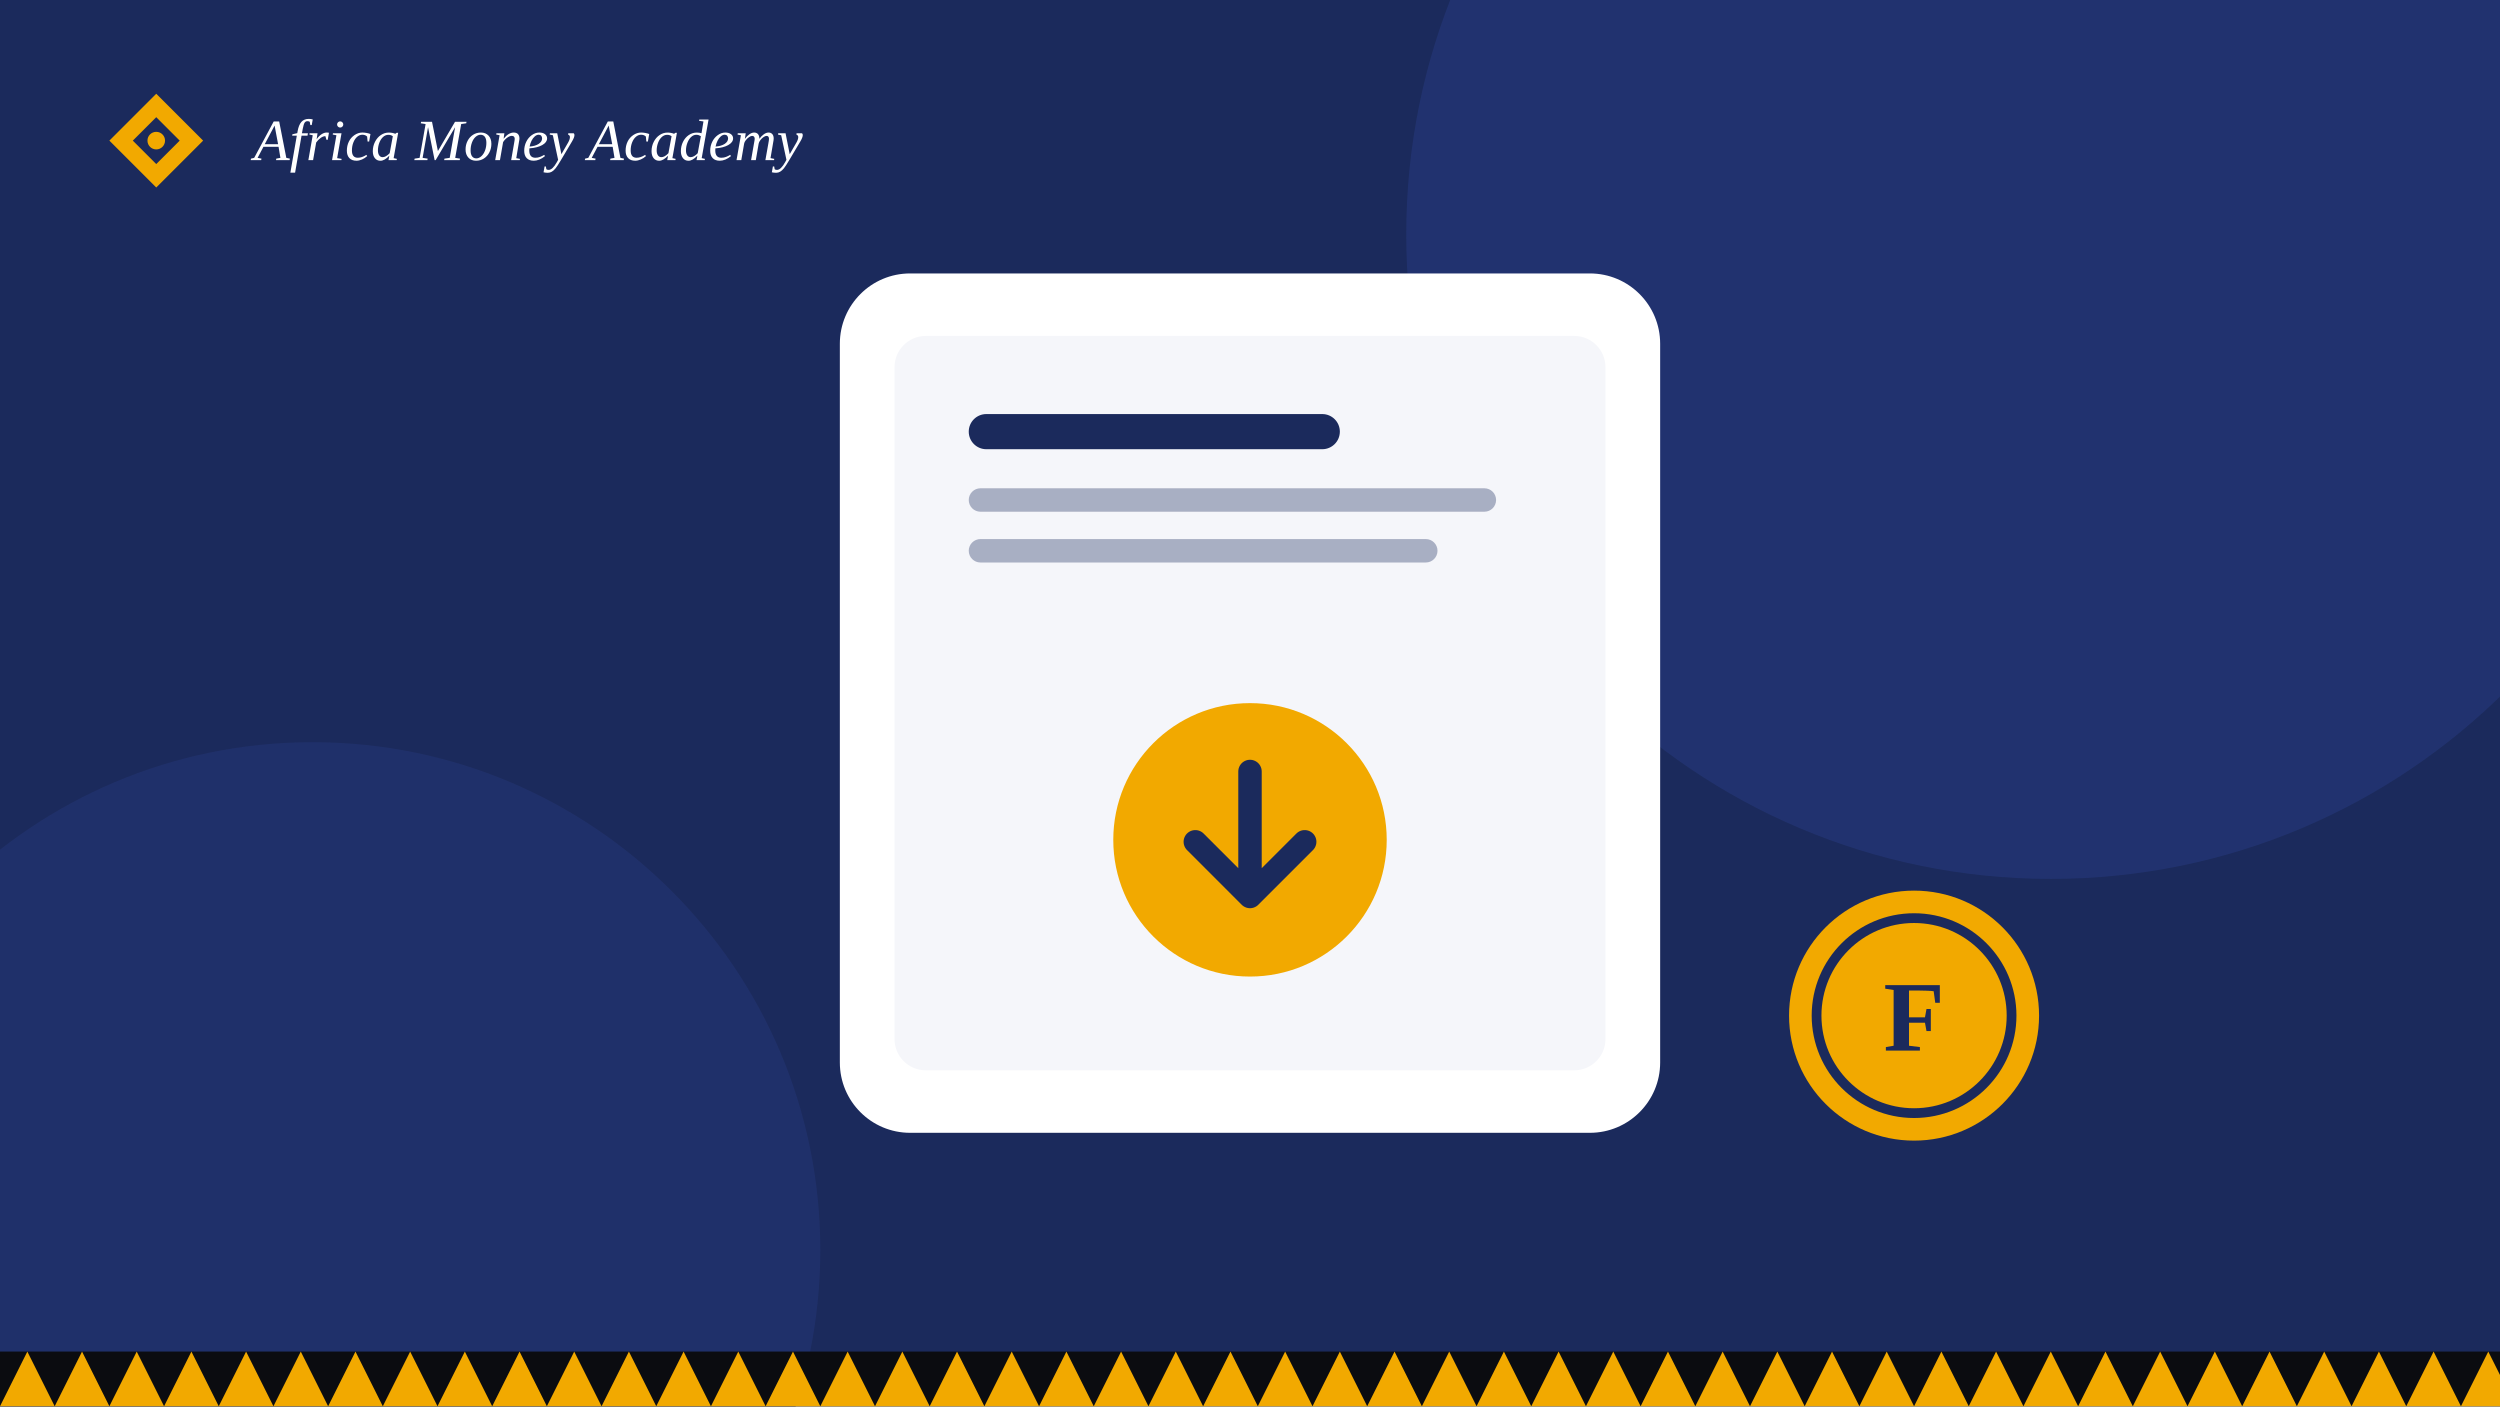
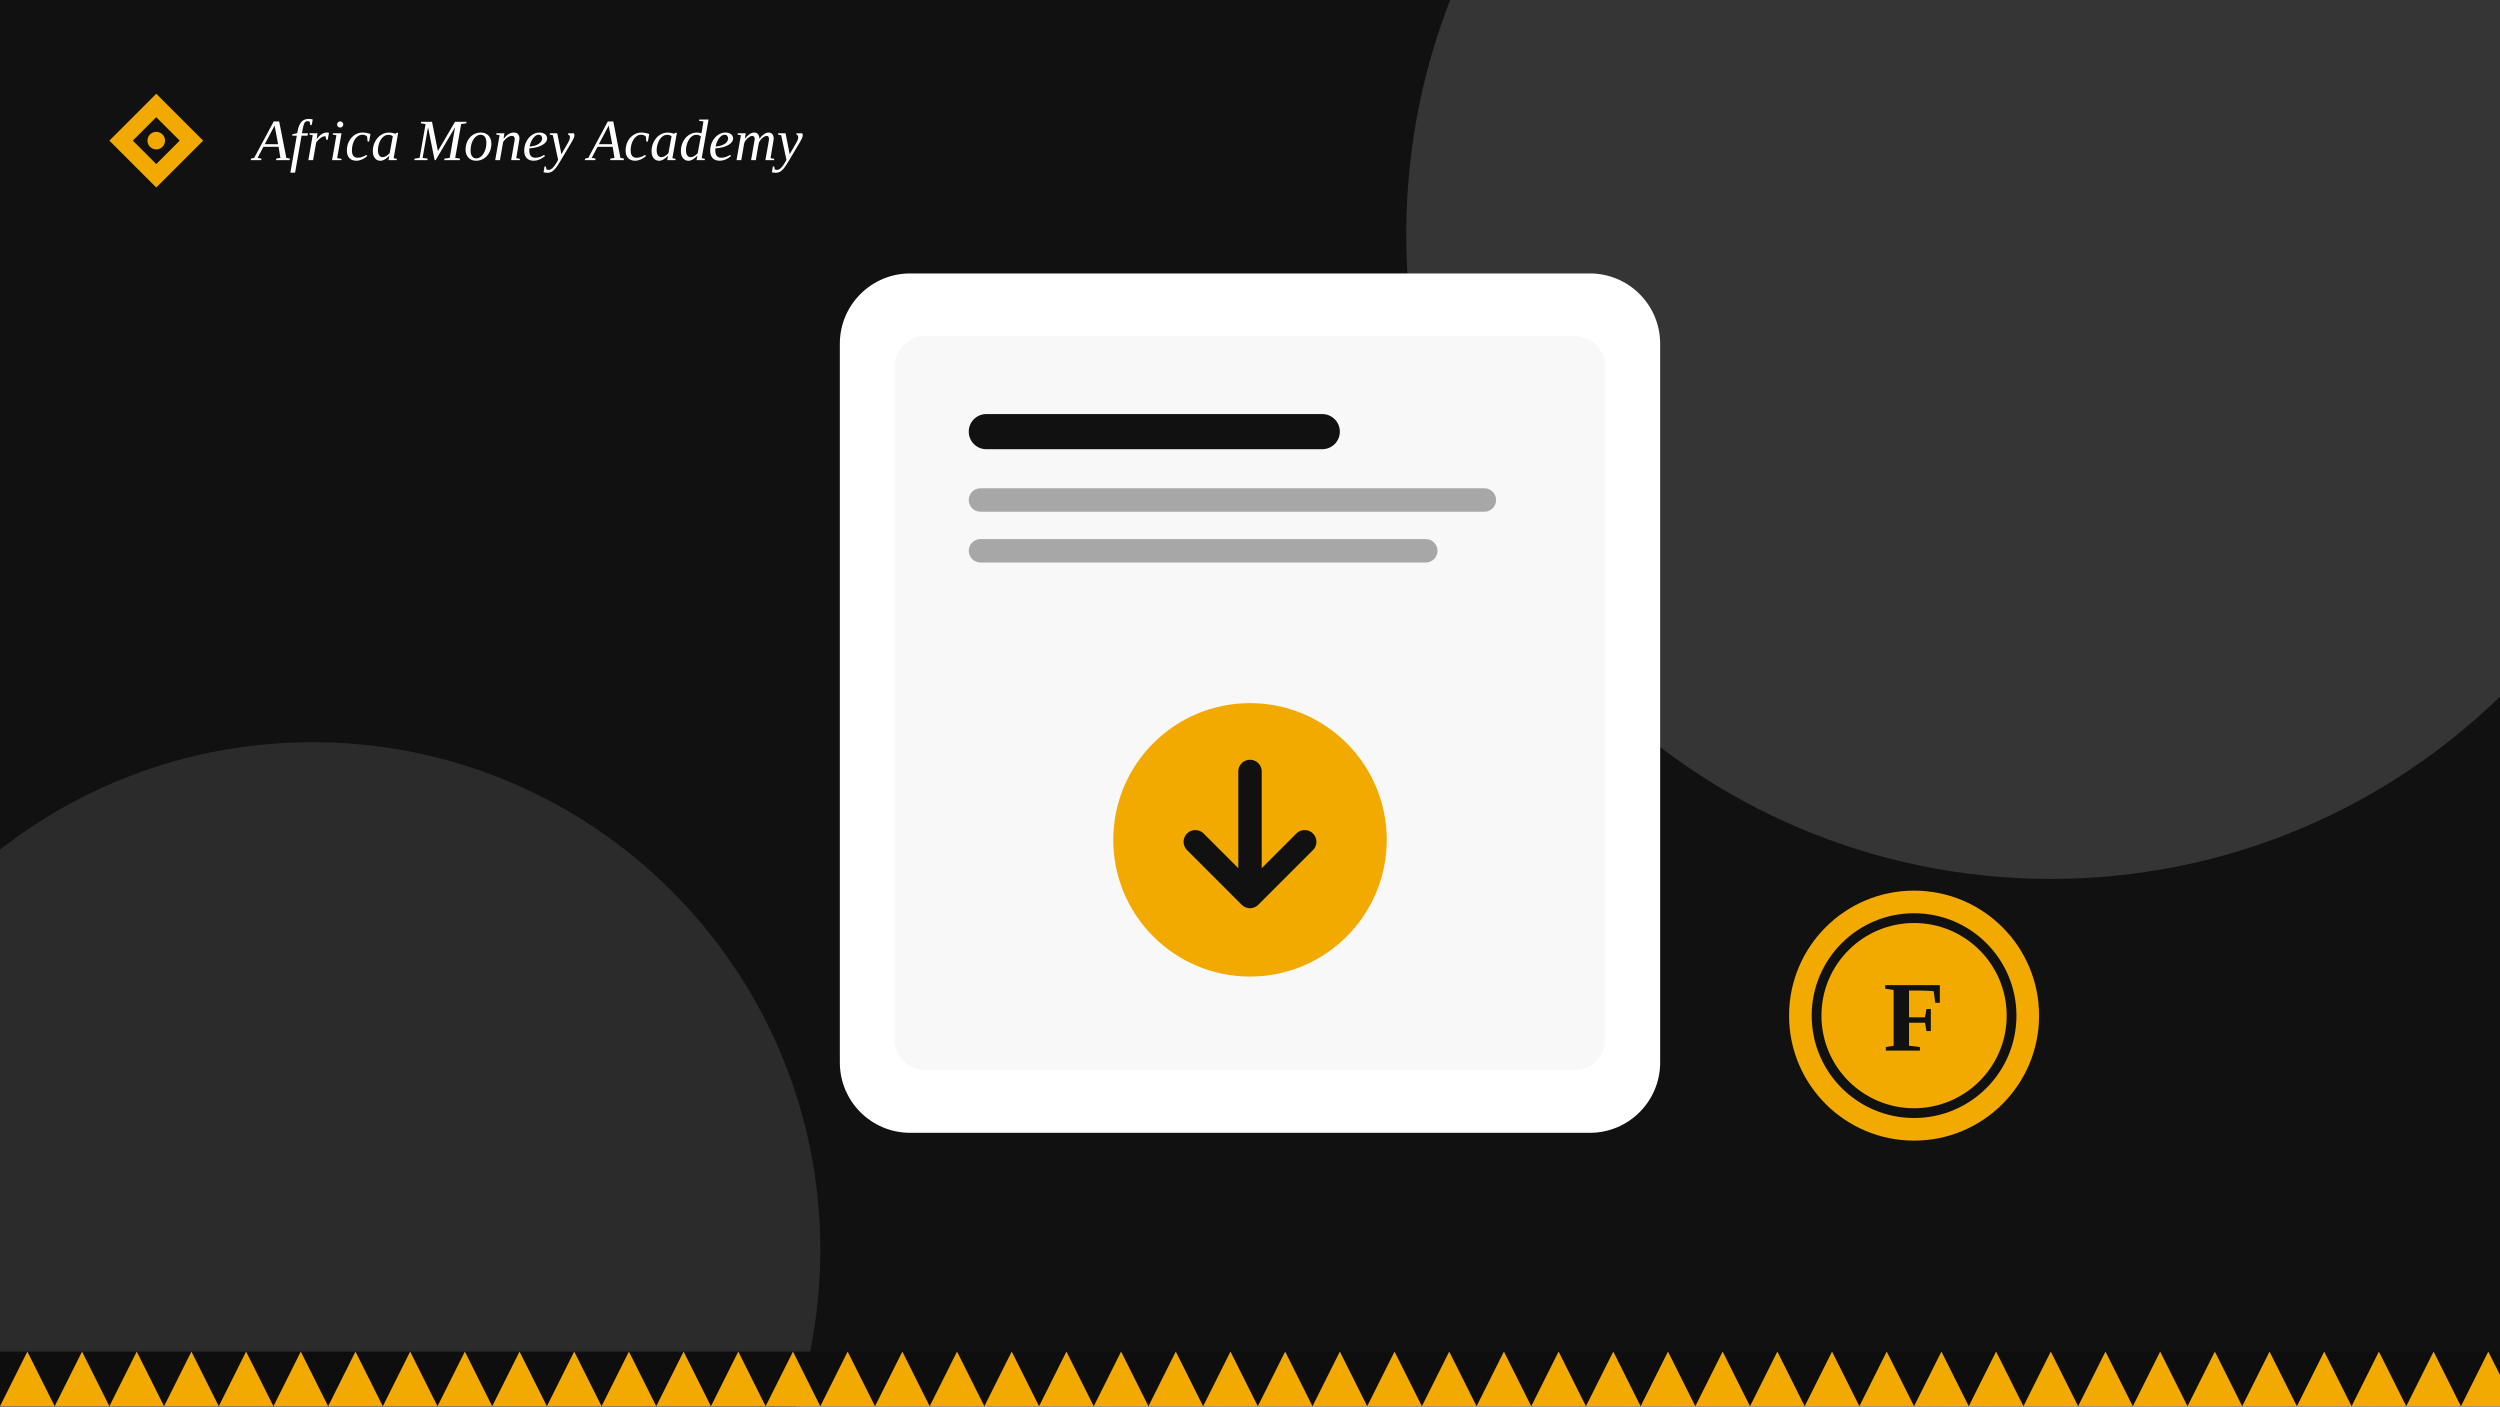
<svg xmlns="http://www.w3.org/2000/svg" viewBox="0 0 1280 720" role="img" aria-hidden="true">
-   <rect width="1280" height="720" fill="#1b2a5c" />
-   <circle cx="1050" cy="120" r="330" fill="#26397f" opacity=".55" />
-   <circle cx="160" cy="640" r="260" fill="#26397f" opacity=".4" />
+   <rect width="1280" height="720" fill="#111111" />
+   <circle cx="1050" cy="120" r="330" fill="#525252" opacity=".55" />
+   <circle cx="160" cy="640" r="260" fill="#525252" opacity=".4" />
  <rect x="430" y="140" width="420" height="440" rx="36" fill="#fff" />
-   <rect x="458" y="172" width="364" height="376" rx="16" fill="#f5f6fa" />
-   <rect x="496" y="212" width="190" height="18" rx="9" fill="#1b2a5c" />
-   <rect x="496" y="250" width="270" height="12" rx="6" fill="#1b2a5c" opacity=".35" />
-   <rect x="496" y="276" width="240" height="12" rx="6" fill="#1b2a5c" opacity=".35" />
+   <rect x="458" y="172" width="364" height="376" rx="16" fill="#f8f8f8" />
+   <rect x="496" y="212" width="190" height="18" rx="9" fill="#111111" />
+   <rect x="496" y="250" width="270" height="12" rx="6" fill="#111111" opacity=".35" />
+   <rect x="496" y="276" width="240" height="12" rx="6" fill="#111111" opacity=".35" />
  <circle cx="640" cy="430" r="70" fill="#f2a900" />
-   <path d="M640 395v62m-28-26 28 28 28-28" stroke="#1b2a5c" stroke-width="12" fill="none" stroke-linecap="round" stroke-linejoin="round" />
+   <path d="M640 395v62m-28-26 28 28 28-28" stroke="#111111" stroke-width="12" fill="none" stroke-linecap="round" stroke-linejoin="round" />
  <circle cx="980" cy="520" r="64" fill="#f2a900" />
-   <circle cx="980" cy="520" r="49.92" fill="none" stroke="#1b2a5c" stroke-width="5" />
-   <text x="980" y="537.92" text-anchor="middle" font-family="Georgia,'Times New Roman',serif" font-size="51.2" font-weight="700" fill="#1b2a5c">F</text>
-   <rect x="0" y="692" width="1280" height="28" fill="#0b0c10" />
+   <circle cx="980" cy="520" r="49.92" fill="none" stroke="#111111" stroke-width="5" />
+   <text x="980" y="537.92" text-anchor="middle" font-family="Georgia,'Times New Roman',serif" font-size="51.2" font-weight="700" fill="#111111">F</text>
+   <rect x="0" y="692" width="1280" height="28" fill="#0e0e0e" />
  <path d="M0 720 l14.0 -28 l14.0 28Z" fill="#f2a900" />
  <path d="M28 720 l14.0 -28 l14.0 28Z" fill="#f2a900" />
  <path d="M56 720 l14.0 -28 l14.0 28Z" fill="#f2a900" />
  <path d="M84 720 l14.0 -28 l14.0 28Z" fill="#f2a900" />
  <path d="M112 720 l14.0 -28 l14.0 28Z" fill="#f2a900" />
  <path d="M140 720 l14.0 -28 l14.0 28Z" fill="#f2a900" />
  <path d="M168 720 l14.0 -28 l14.0 28Z" fill="#f2a900" />
  <path d="M196 720 l14.0 -28 l14.0 28Z" fill="#f2a900" />
  <path d="M224 720 l14.0 -28 l14.0 28Z" fill="#f2a900" />
  <path d="M252 720 l14.0 -28 l14.0 28Z" fill="#f2a900" />
  <path d="M280 720 l14.0 -28 l14.0 28Z" fill="#f2a900" />
  <path d="M308 720 l14.0 -28 l14.0 28Z" fill="#f2a900" />
  <path d="M336 720 l14.0 -28 l14.0 28Z" fill="#f2a900" />
  <path d="M364 720 l14.0 -28 l14.0 28Z" fill="#f2a900" />
  <path d="M392 720 l14.0 -28 l14.0 28Z" fill="#f2a900" />
  <path d="M420 720 l14.0 -28 l14.0 28Z" fill="#f2a900" />
  <path d="M448 720 l14.0 -28 l14.0 28Z" fill="#f2a900" />
  <path d="M476 720 l14.0 -28 l14.0 28Z" fill="#f2a900" />
  <path d="M504 720 l14.0 -28 l14.0 28Z" fill="#f2a900" />
  <path d="M532 720 l14.0 -28 l14.0 28Z" fill="#f2a900" />
  <path d="M560 720 l14.0 -28 l14.0 28Z" fill="#f2a900" />
  <path d="M588 720 l14.0 -28 l14.0 28Z" fill="#f2a900" />
  <path d="M616 720 l14.0 -28 l14.0 28Z" fill="#f2a900" />
  <path d="M644 720 l14.0 -28 l14.0 28Z" fill="#f2a900" />
  <path d="M672 720 l14.0 -28 l14.0 28Z" fill="#f2a900" />
  <path d="M700 720 l14.0 -28 l14.0 28Z" fill="#f2a900" />
  <path d="M728 720 l14.0 -28 l14.0 28Z" fill="#f2a900" />
  <path d="M756 720 l14.0 -28 l14.0 28Z" fill="#f2a900" />
  <path d="M784 720 l14.0 -28 l14.0 28Z" fill="#f2a900" />
  <path d="M812 720 l14.0 -28 l14.0 28Z" fill="#f2a900" />
  <path d="M840 720 l14.0 -28 l14.0 28Z" fill="#f2a900" />
  <path d="M868 720 l14.0 -28 l14.0 28Z" fill="#f2a900" />
  <path d="M896 720 l14.0 -28 l14.0 28Z" fill="#f2a900" />
  <path d="M924 720 l14.0 -28 l14.0 28Z" fill="#f2a900" />
  <path d="M952 720 l14.0 -28 l14.0 28Z" fill="#f2a900" />
  <path d="M980 720 l14.0 -28 l14.0 28Z" fill="#f2a900" />
  <path d="M1008 720 l14.0 -28 l14.0 28Z" fill="#f2a900" />
  <path d="M1036 720 l14.0 -28 l14.0 28Z" fill="#f2a900" />
  <path d="M1064 720 l14.0 -28 l14.0 28Z" fill="#f2a900" />
  <path d="M1092 720 l14.0 -28 l14.0 28Z" fill="#f2a900" />
  <path d="M1120 720 l14.0 -28 l14.0 28Z" fill="#f2a900" />
  <path d="M1148 720 l14.0 -28 l14.0 28Z" fill="#f2a900" />
  <path d="M1176 720 l14.0 -28 l14.0 28Z" fill="#f2a900" />
  <path d="M1204 720 l14.0 -28 l14.0 28Z" fill="#f2a900" />
  <path d="M1232 720 l14.0 -28 l14.0 28Z" fill="#f2a900" />
  <path d="M1260 720 l14.0 -28 l14.0 28Z" fill="#f2a900" />
  <path d="M1288 720 l14.0 -28 l14.0 28Z" fill="#f2a900" />
  <g transform="translate(48 40) scale(1)">
-     <rect width="64" height="64" rx="16" fill="#1b2a5c" />
+     <rect width="64" height="64" rx="16" fill="#111111" />
    <path d="M32 8 56 32 32 56 8 32Z" fill="#f2a900" />
-     <path d="M32 20 44 32 32 44 20 32Z" fill="#1b2a5c" />
+     <path d="M32 20 44 32 32 44 20 32Z" fill="#111111" />
    <circle cx="32" cy="32" r="4.5" fill="#f2a900" />
  </g>
  <text x="130" y="82" font-family="Georgia,'Times New Roman',serif" font-size="30" font-style="italic" fill="#fff">Africa Money Academy</text>
</svg>
